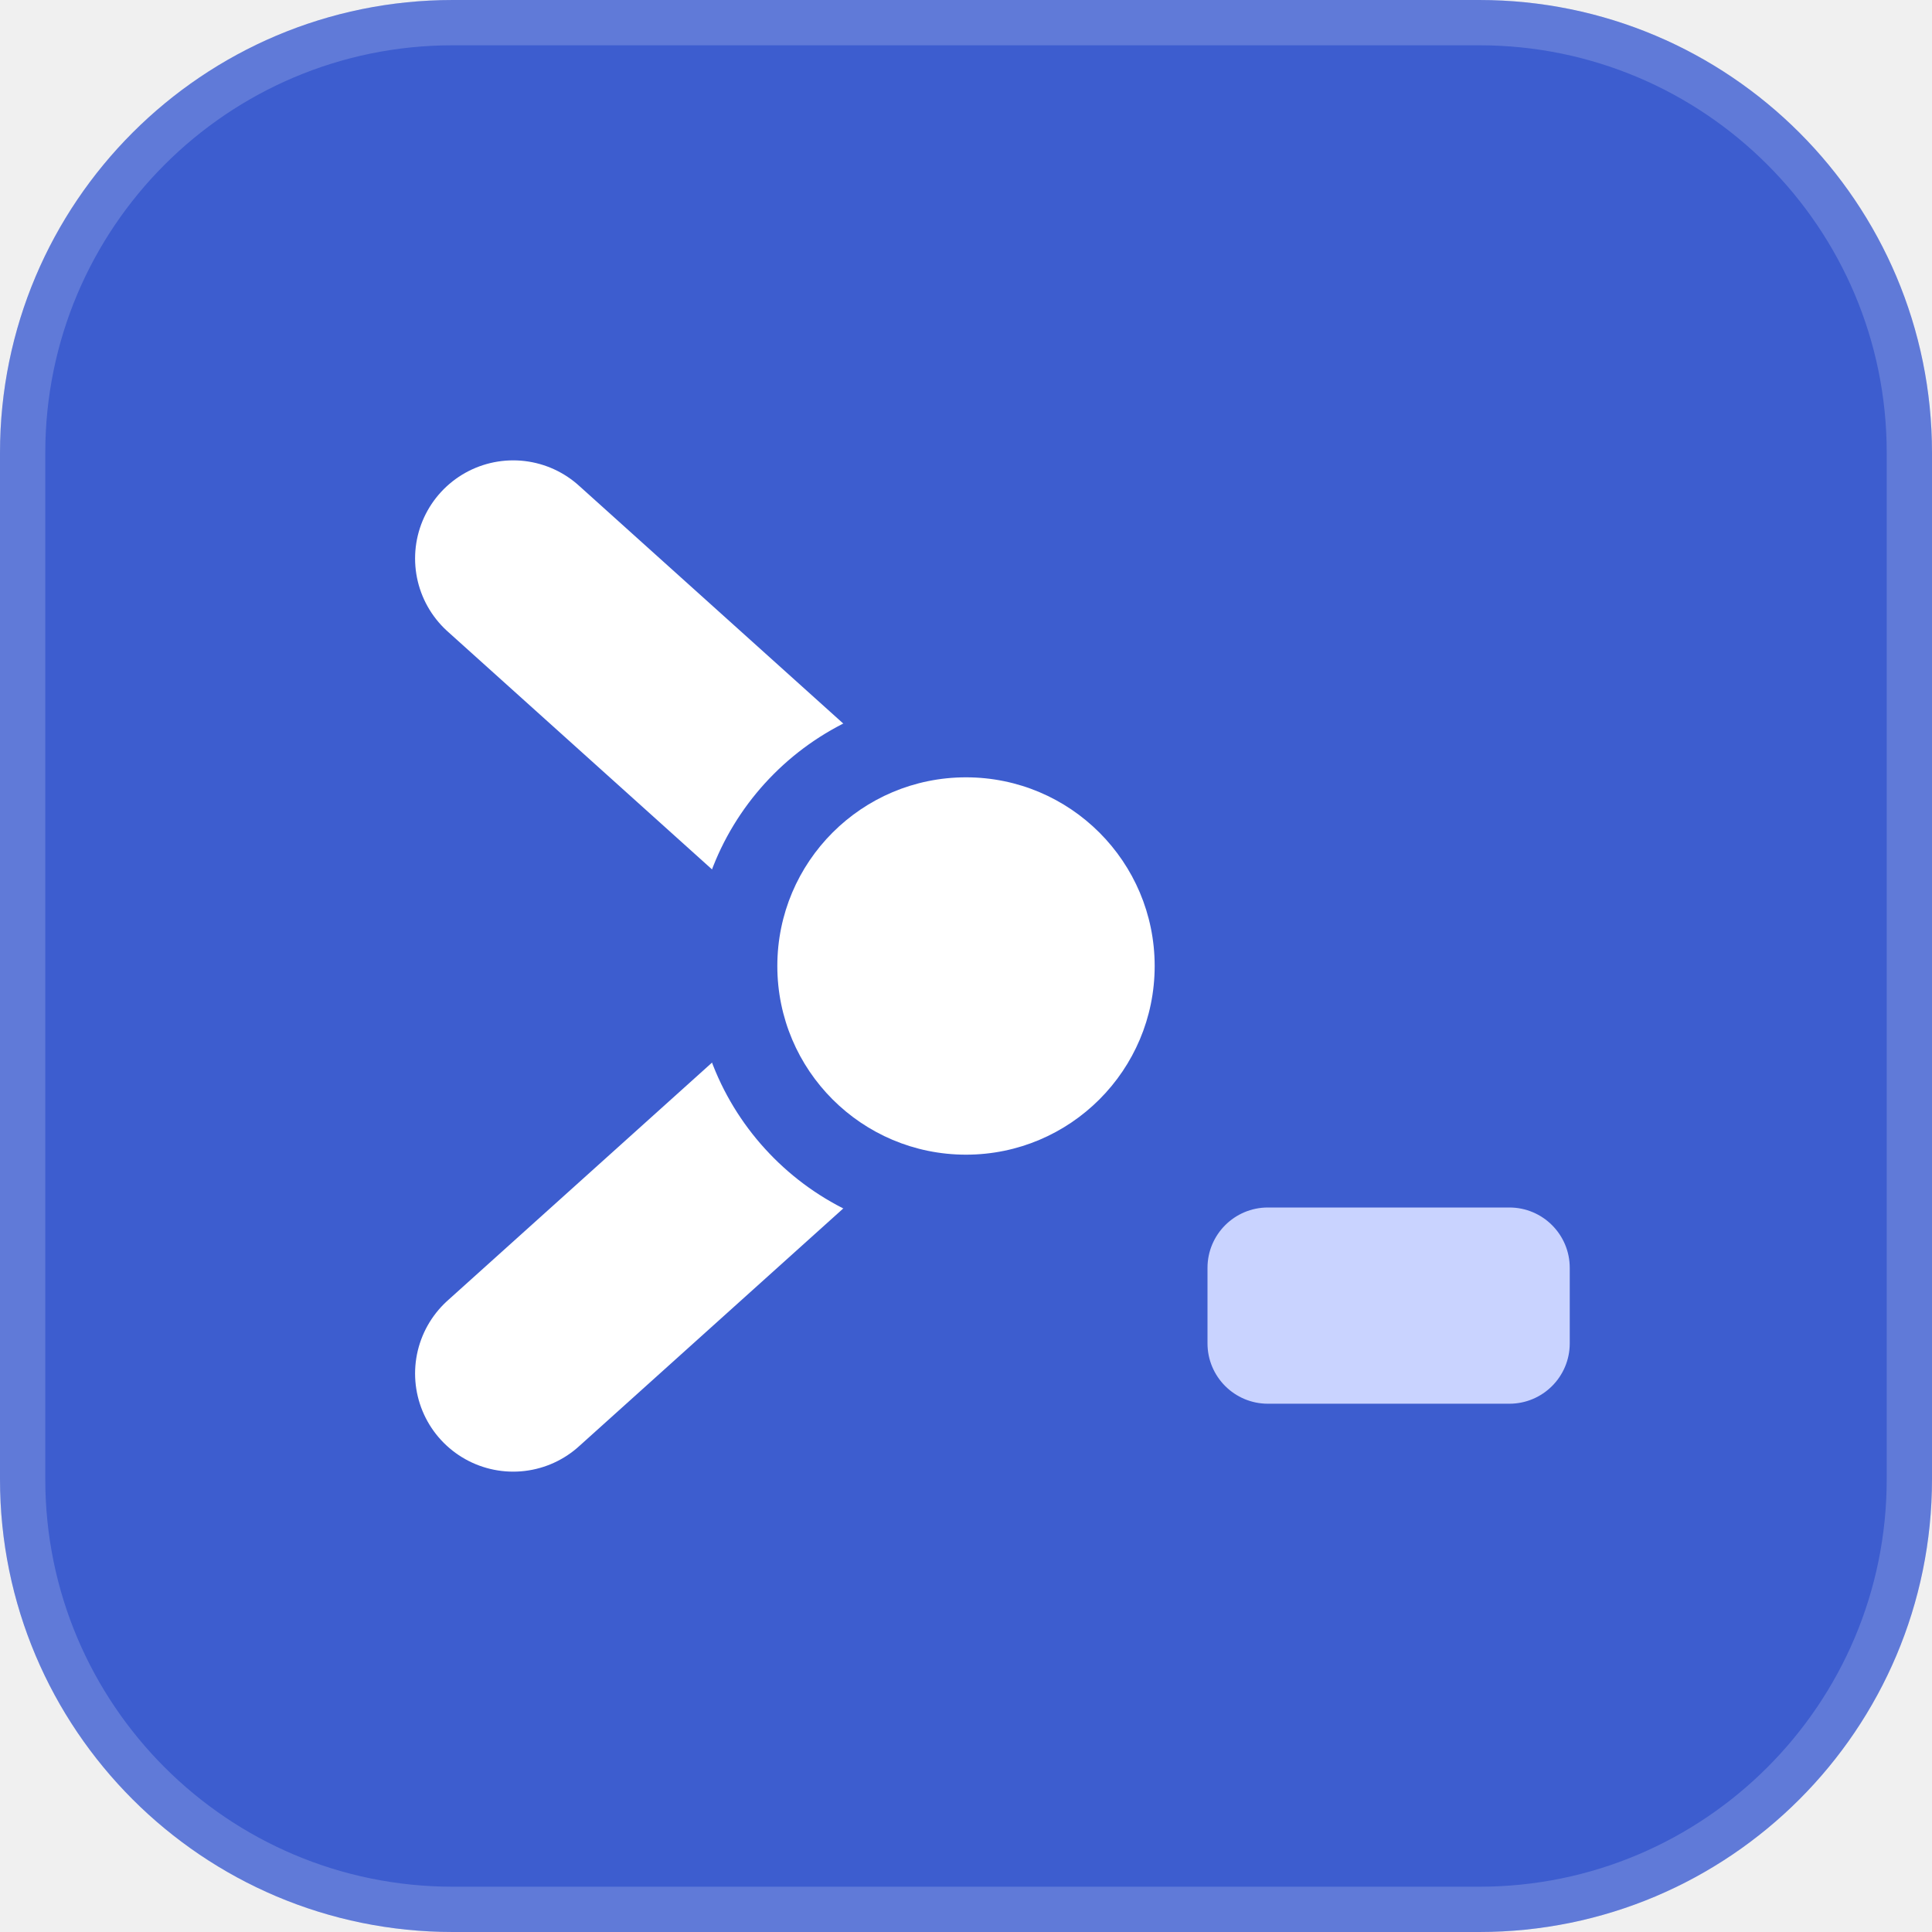
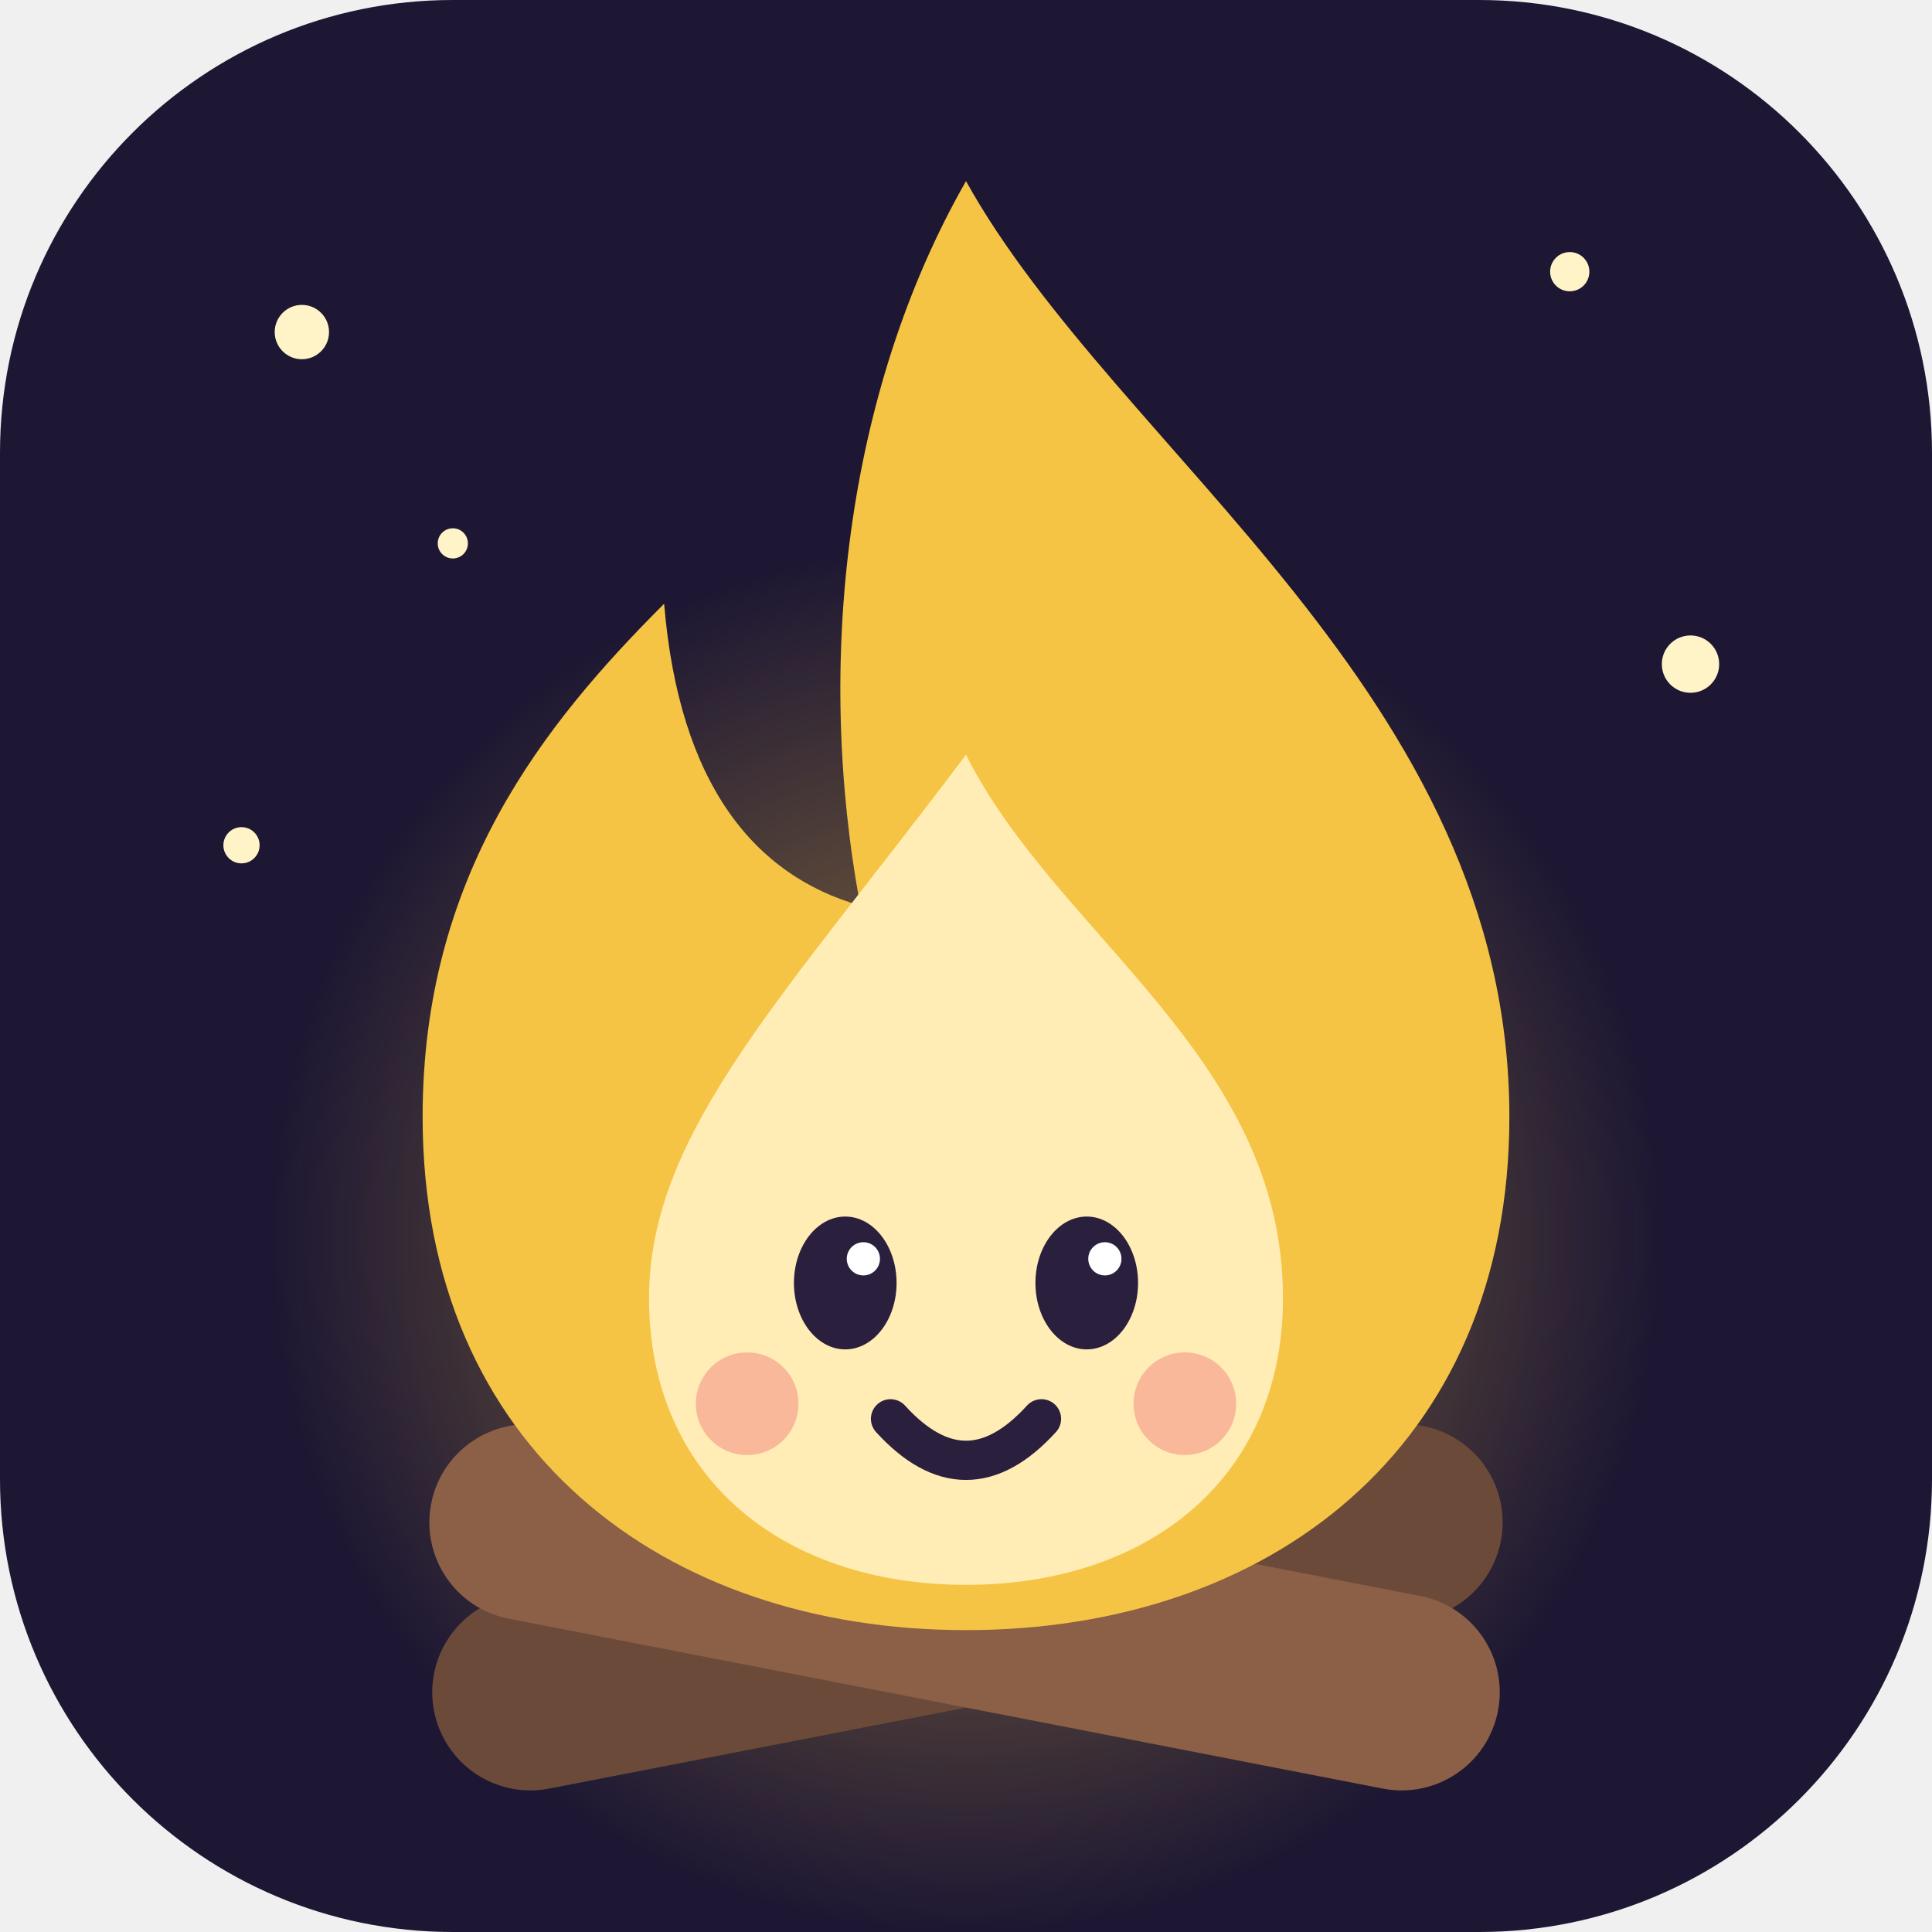
- <svg xmlns="http://www.w3.org/2000/svg" viewBox="0 0 64 64" width="64" height="64">
-   <rect width="64" height="64" rx="15" fill="#3D5DCF" />
-   <rect x="0.75" y="0.75" width="62.5" height="62.5" rx="14.25" fill="none" stroke="#FFFFFF" stroke-opacity="0.18" stroke-width="1.5" />
-   <path d="M17 18.5 L32 32 L17 45.5" fill="none" stroke="#FFFFFF" stroke-width="6.5" stroke-linecap="round" stroke-linejoin="round" />
-   <circle cx="32" cy="32" r="9" fill="#3D5DCF" />
-   <circle cx="32" cy="32" r="6.25" fill="#FFFFFF" />
-   <rect x="40" y="40" width="12" height="6.5" rx="2" fill="#C9D3FF" />
+ <svg xmlns="http://www.w3.org/2000/svg" viewBox="0 0 128 128" width="128" height="128">
+   <defs>
+     <radialGradient id="g" cx="64" cy="82" r="46" gradientUnits="userSpaceOnUse">
+       <stop offset="0" stop-color="#FFC94A" stop-opacity="0.55" />
+       <stop offset="1" stop-color="#FFC94A" stop-opacity="0" />
+     </radialGradient>
+   </defs>
+   <rect width="128" height="128" rx="30" fill="#1D1733" />
+   <g fill="#FFF3C8">
+     <circle cx="20" cy="22" r="1.8" />
+     <circle cx="104" cy="18" r="1.3" />
+     <circle cx="112" cy="44" r="1.9" />
+     <circle cx="16" cy="56" r="1.2" />
+     <circle cx="30" cy="36" r="1" />
+   </g>
+   <circle cx="64" cy="82" r="46" fill="url(#g)" />
+   <rect x="28" y="100" width="72" height="13" rx="6.5" fill="#6B4A3A" transform="rotate(-11 64 106)" />
+   <rect x="28" y="100" width="72" height="13" rx="6.5" fill="#8C5F47" transform="rotate(11 64 106)" />
+   <path d="M64 12C74 30 100 46 100 74c0 22-16 34-36 34S28 96 28 74c0-16 8-26 16-34 1 12 6 18 13 20-3-16-1-34 7-48z" fill="#F6C445" />
+   <path d="M64 50c6 12 21 20 21 36 0 12-9 19-21 19s-21-7-21-19c0-11 9-20 21-36z" fill="#FFEDB5" />
+   <g fill="#2A1F3D">
+     <ellipse cx="56" cy="85" rx="3.4" ry="4.4" />
+     <ellipse cx="72" cy="85" rx="3.4" ry="4.4" />
+   </g>
+   <g fill="#fff">
+     <circle cx="57.2" cy="83.4" r="1.1" />
+     <circle cx="73.2" cy="83.4" r="1.1" />
+   </g>
+   <g fill="#F9B89A">
+     <circle cx="49.5" cy="93" r="3.4" />
+     <circle cx="78.5" cy="93" r="3.4" />
+   </g>
+   <path d="M59 94q5 5.5 10 0" fill="none" stroke="#2A1F3D" stroke-width="2.6" stroke-linecap="round" />
</svg>
